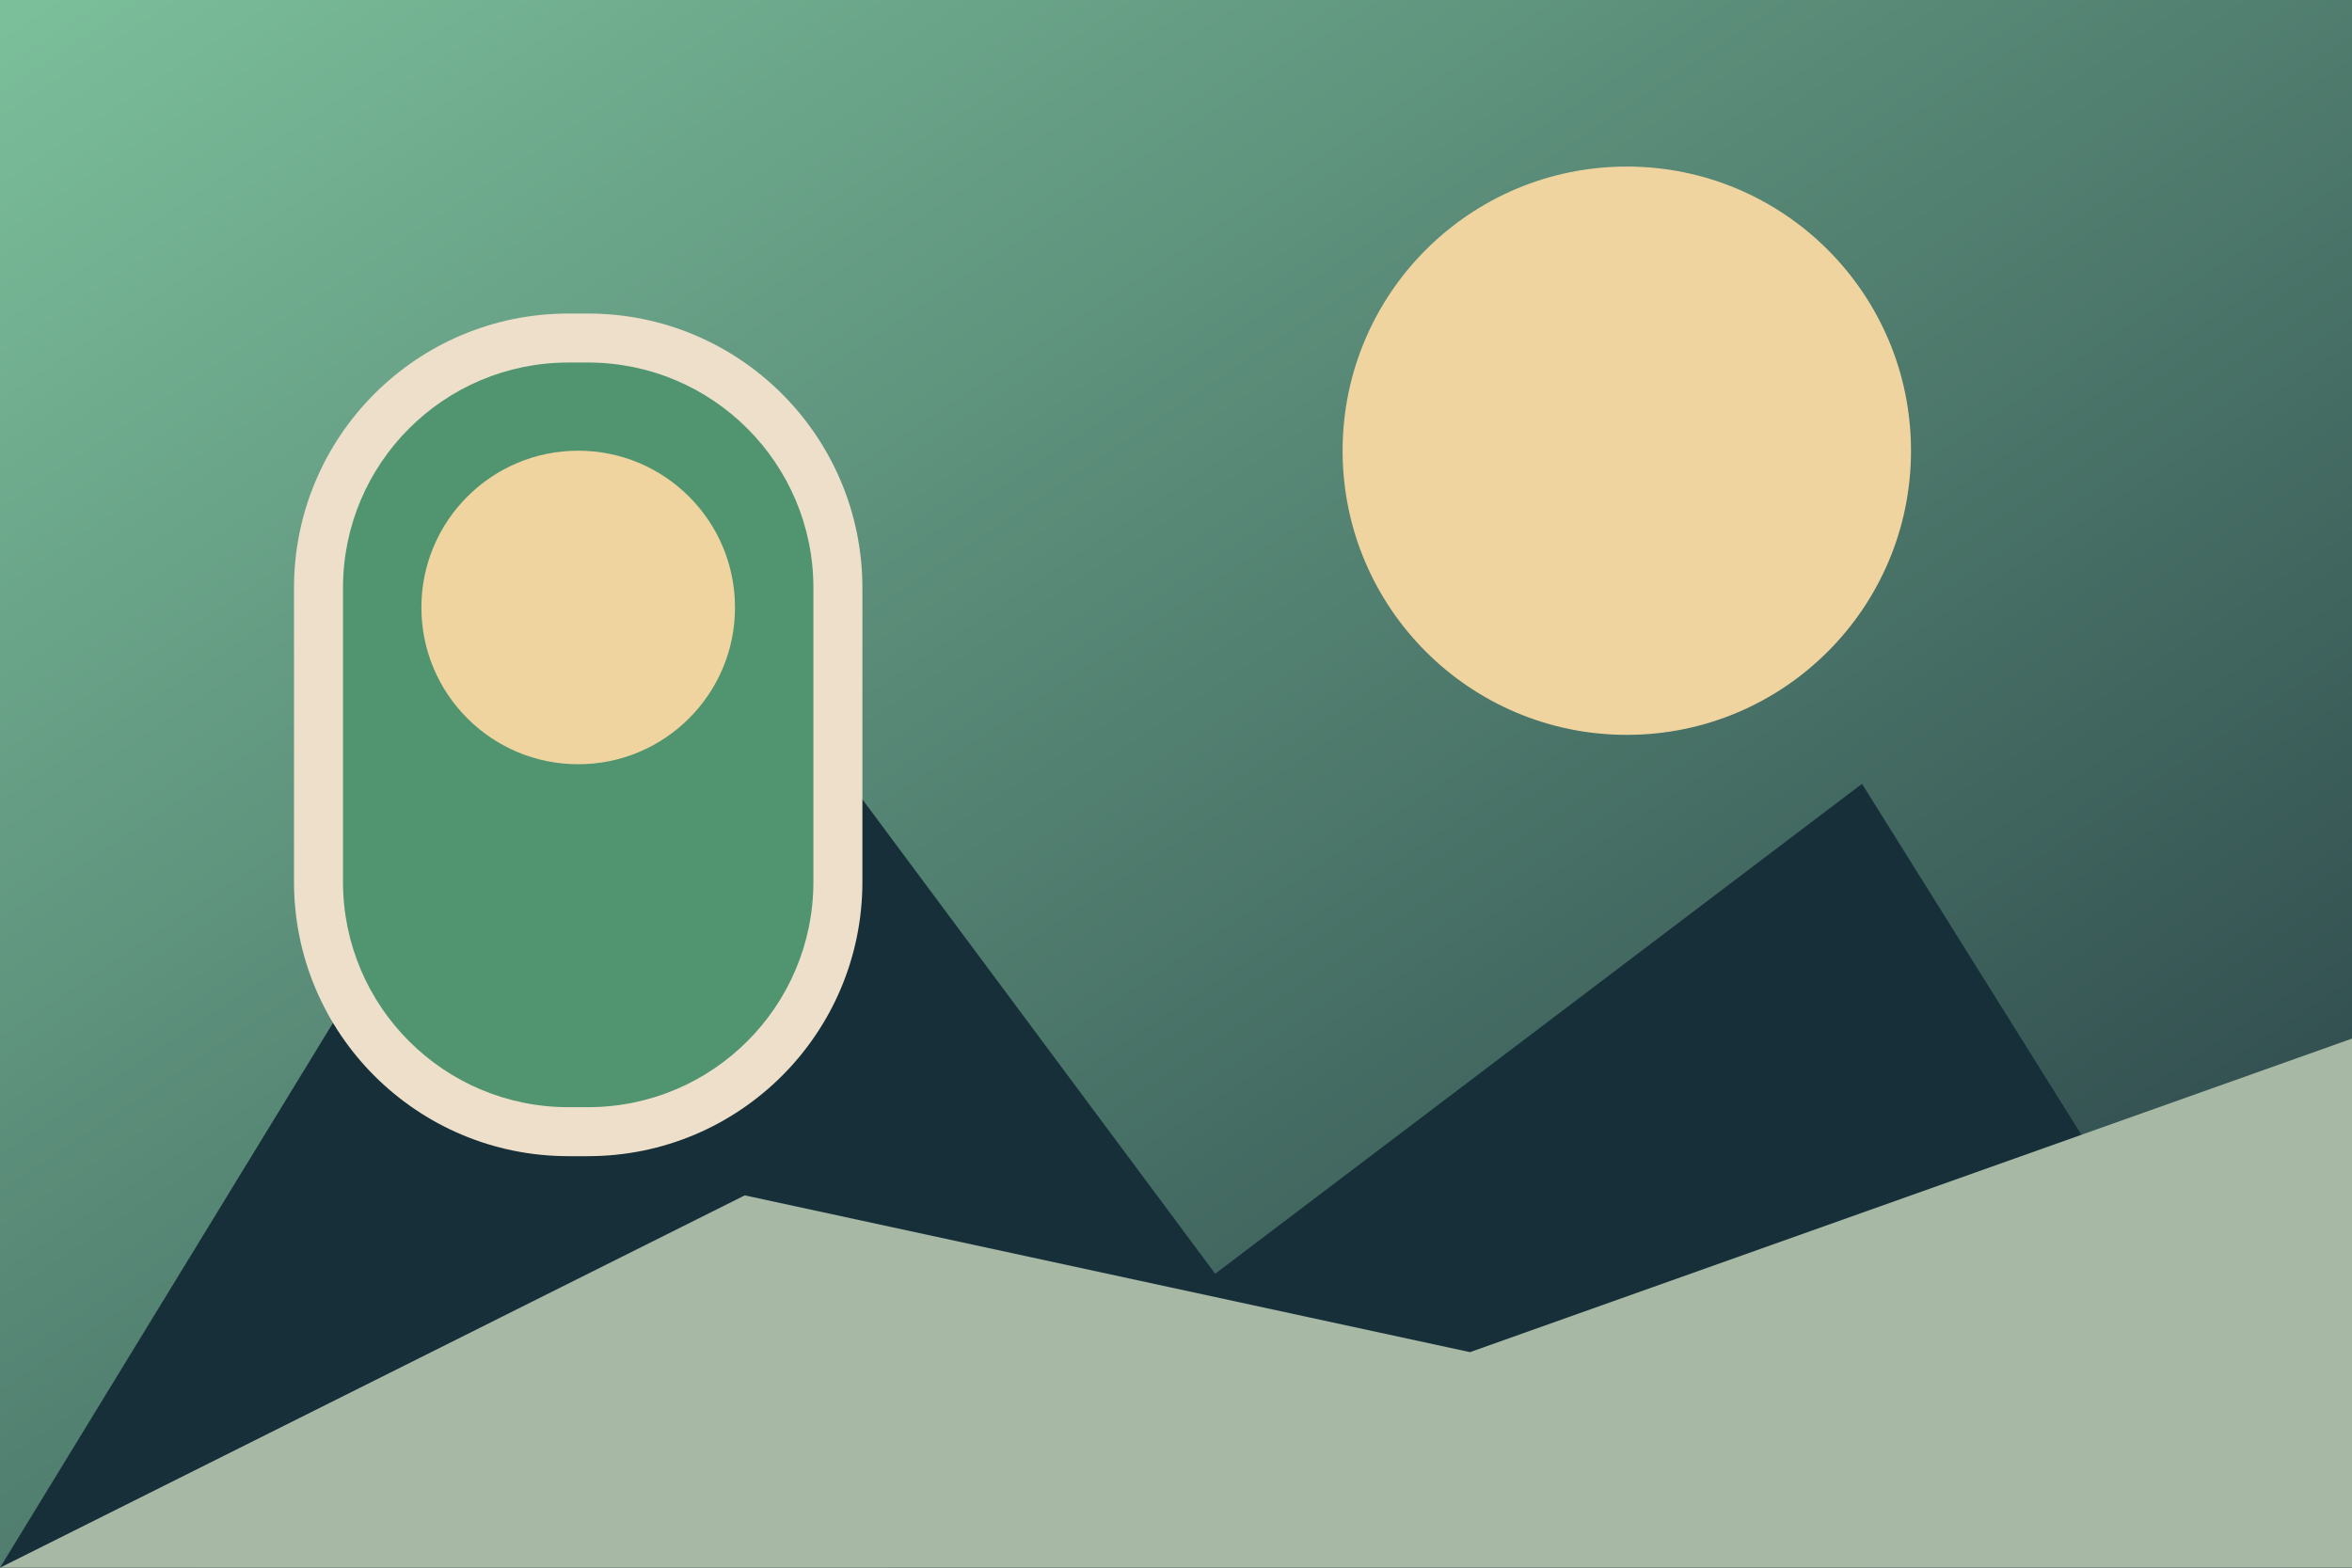
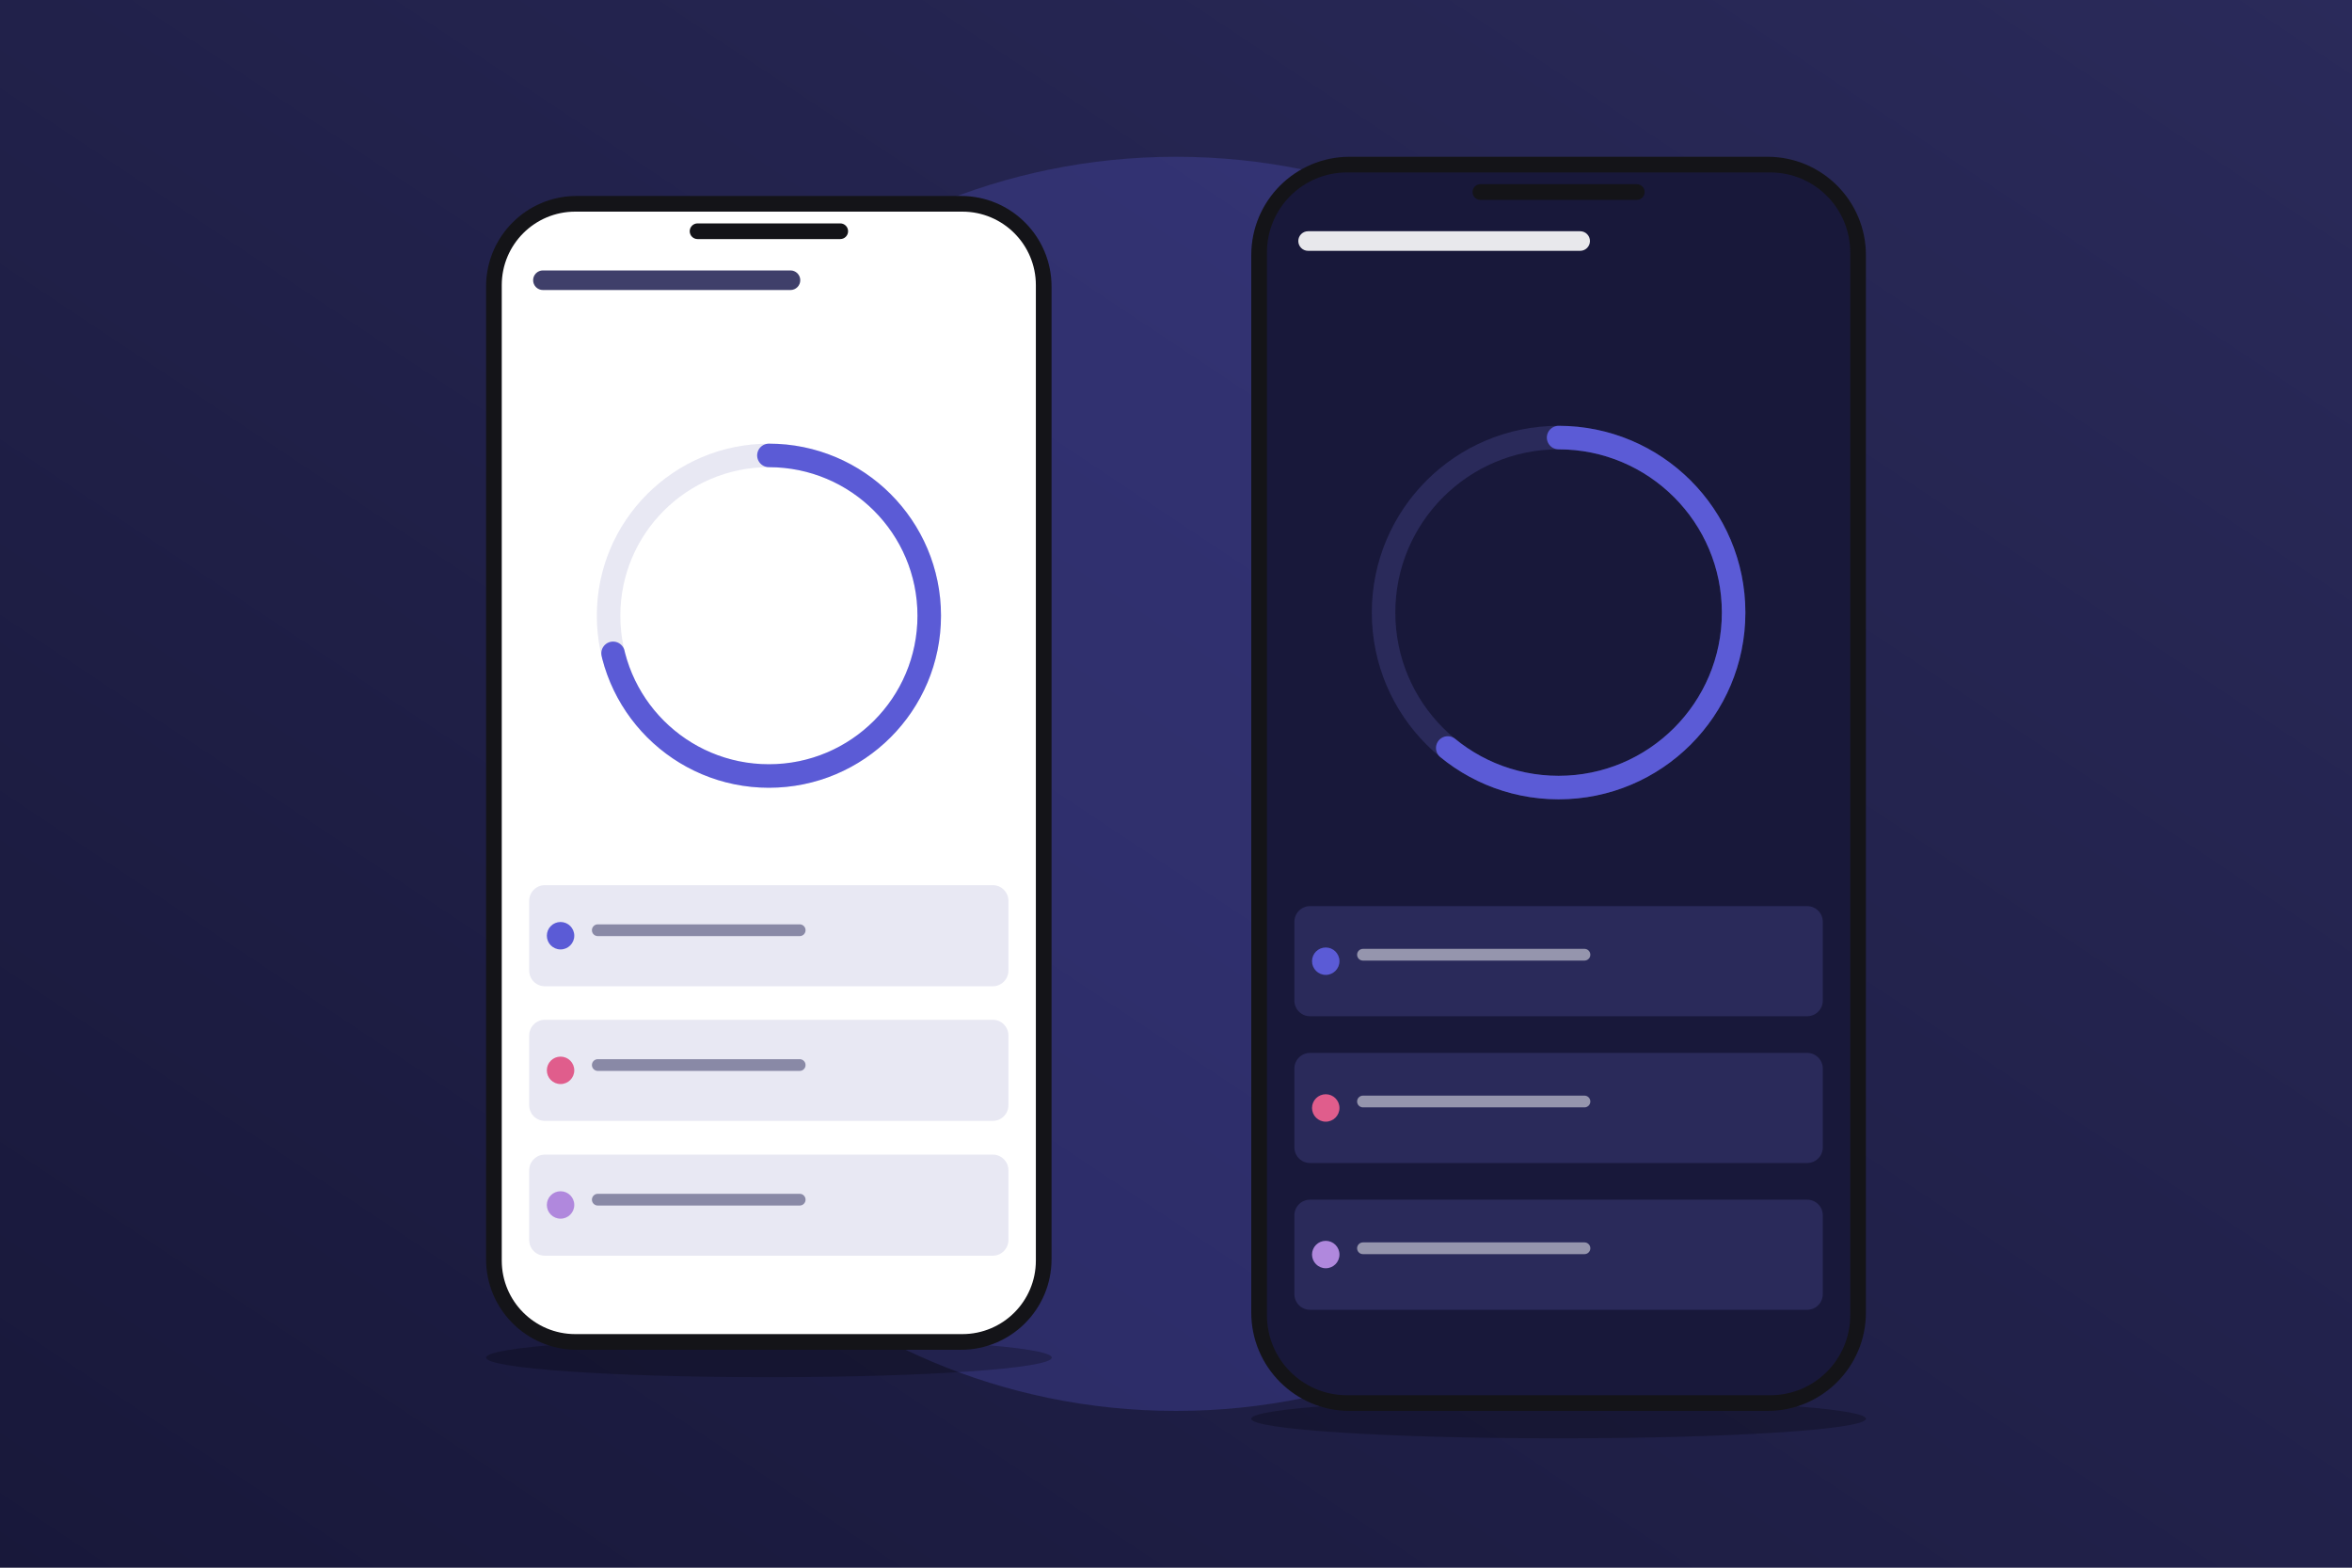
- <svg xmlns="http://www.w3.org/2000/svg" viewBox="0 0 1200 800">
+ <svg xmlns="http://www.w3.org/2000/svg" width="1200" height="800" viewBox="0 0 1200 800">
  <defs>
-     <linearGradient id="a" x2="1" y2="1">
-       <stop stop-color="hsl(147,35%,62%)" />
-       <stop offset="1" stop-color="hsl(197,30%,20%)" />
+     <linearGradient id="bg866515" x1="0" y1="1" x2="1" y2="0">
+       <stop offset="0" stop-color="#18183a" />
+       <stop offset="1" stop-color="#2a2a5a" />
    </linearGradient>
  </defs>
-   <rect width="1200" height="800" fill="url(#a)" />
-   <circle cx="830" cy="230" r="145" fill="#f0d4a0" />
-   <path d="M0 800 L330 260 L620 650 L950 400 L1200 800" fill="#162f39" />
-   <path d="M0 800 L380 610 L750 690 L1200 530 V800" fill="#a7b8a4" />
-   <rect x="150" y="160" width="290" height="430" rx="140" fill="#eddfc9" />
-   <rect x="175" y="185" width="240" height="380" rx="115" fill="hsl(147,30%,45%)" />
-   <circle cx="295" cy="310" r="80" fill="#f0d4a0" />
+   <rect width="1200" height="800" fill="url(#bg866515)" />
+   <circle cx="600" cy="400" r="320" fill="#5b5bd6" opacity=".25" />
+   <g>
+     <ellipse cx="392.3" cy="692.8" rx="144.3" ry="10" fill="#000" opacity="0.25" />
+     <rect x="248" y="100" width="288.5" height="588.8" rx="46.2" fill="#141418" />
+     <rect x="256" y="108" width="272.5" height="572.8" rx="37.5" fill="#fff" />
+     <rect x="272" y="138" width="136.3" height="10" rx="5" fill="#2a2a5a" opacity=".9" />
+     <circle cx="392.3" cy="314.2" r="81.8" fill="none" stroke="#e8e8f3" stroke-width="12" />
+     <circle cx="392.3" cy="314.2" r="81.8" fill="none" stroke="#5b5bd6" stroke-width="12" stroke-linecap="round" stroke-dasharray="366.1 513.7" transform="rotate(-90 392.3 314.2)" />
+     <rect x="270" y="451.7" width="244.5" height="51.6" rx="8" fill="#e8e8f3" />
+     <circle cx="286" cy="477.5" r="7" fill="#5b5bd6" />
+     <rect x="302" y="471.7" width="109" height="6" rx="3" fill="#2a2a5a" opacity=".5" />
+     <rect x="270" y="520.4" width="244.5" height="51.6" rx="8" fill="#e8e8f3" />
+     <circle cx="286" cy="546.2" r="7" fill="#e05d8c" />
+     <rect x="302" y="540.5" width="109" height="6" rx="3" fill="#2a2a5a" opacity=".5" />
+     <rect x="270" y="589.2" width="244.5" height="51.6" rx="8" fill="#e8e8f3" />
+     <circle cx="286" cy="614.9" r="7" fill="#b088dd" />
+     <rect x="302" y="609.2" width="109" height="6" rx="3" fill="#2a2a5a" opacity=".5" />
+     <rect x="351.9" y="114" width="80.8" height="8" rx="4" fill="#141418" />
+   </g>
+   <g>
+     <ellipse cx="795.2" cy="724" rx="156.8" ry="10" fill="#000" opacity="0.25" />
+     <rect x="638.4" y="80" width="313.6" height="640" rx="50.2" fill="#141418" />
+     <rect x="646.4" y="88" width="297.6" height="624" rx="40.8" fill="#18183a" />
+     <rect x="662.4" y="118" width="148.8" height="10" rx="5" fill="#fff" opacity=".9" />
+     <circle cx="795.2" cy="312.6" r="89.3" fill="none" stroke="#2a2a5a" stroke-width="12" />
+     <circle cx="795.2" cy="312.6" r="89.3" fill="none" stroke="#5b5bd6" stroke-width="12" stroke-linecap="round" stroke-dasharray="341.8 561" transform="rotate(-90 795.2 312.6)" />
+     <rect x="660.4" y="462.4" width="269.6" height="56.2" rx="8" fill="#2a2a5a" />
+     <circle cx="676.4" cy="490.5" r="7" fill="#5b5bd6" />
+     <rect x="692.4" y="484.2" width="119" height="6" rx="3" fill="#fff" opacity=".5" />
+     <rect x="660.4" y="537.3" width="269.6" height="56.2" rx="8" fill="#2a2a5a" />
+     <circle cx="676.4" cy="565.4" r="7" fill="#e05d8c" />
+     <rect x="692.4" y="559.1" width="119" height="6" rx="3" fill="#fff" opacity=".5" />
+     <rect x="660.4" y="612.2" width="269.6" height="56.2" rx="8" fill="#2a2a5a" />
+     <circle cx="676.4" cy="640.2" r="7" fill="#b088dd" />
+     <rect x="692.4" y="634" width="119" height="6" rx="3" fill="#fff" opacity=".5" />
+     <rect x="751.3" y="94" width="87.8" height="8" rx="4" fill="#141418" />
+   </g>
</svg>
